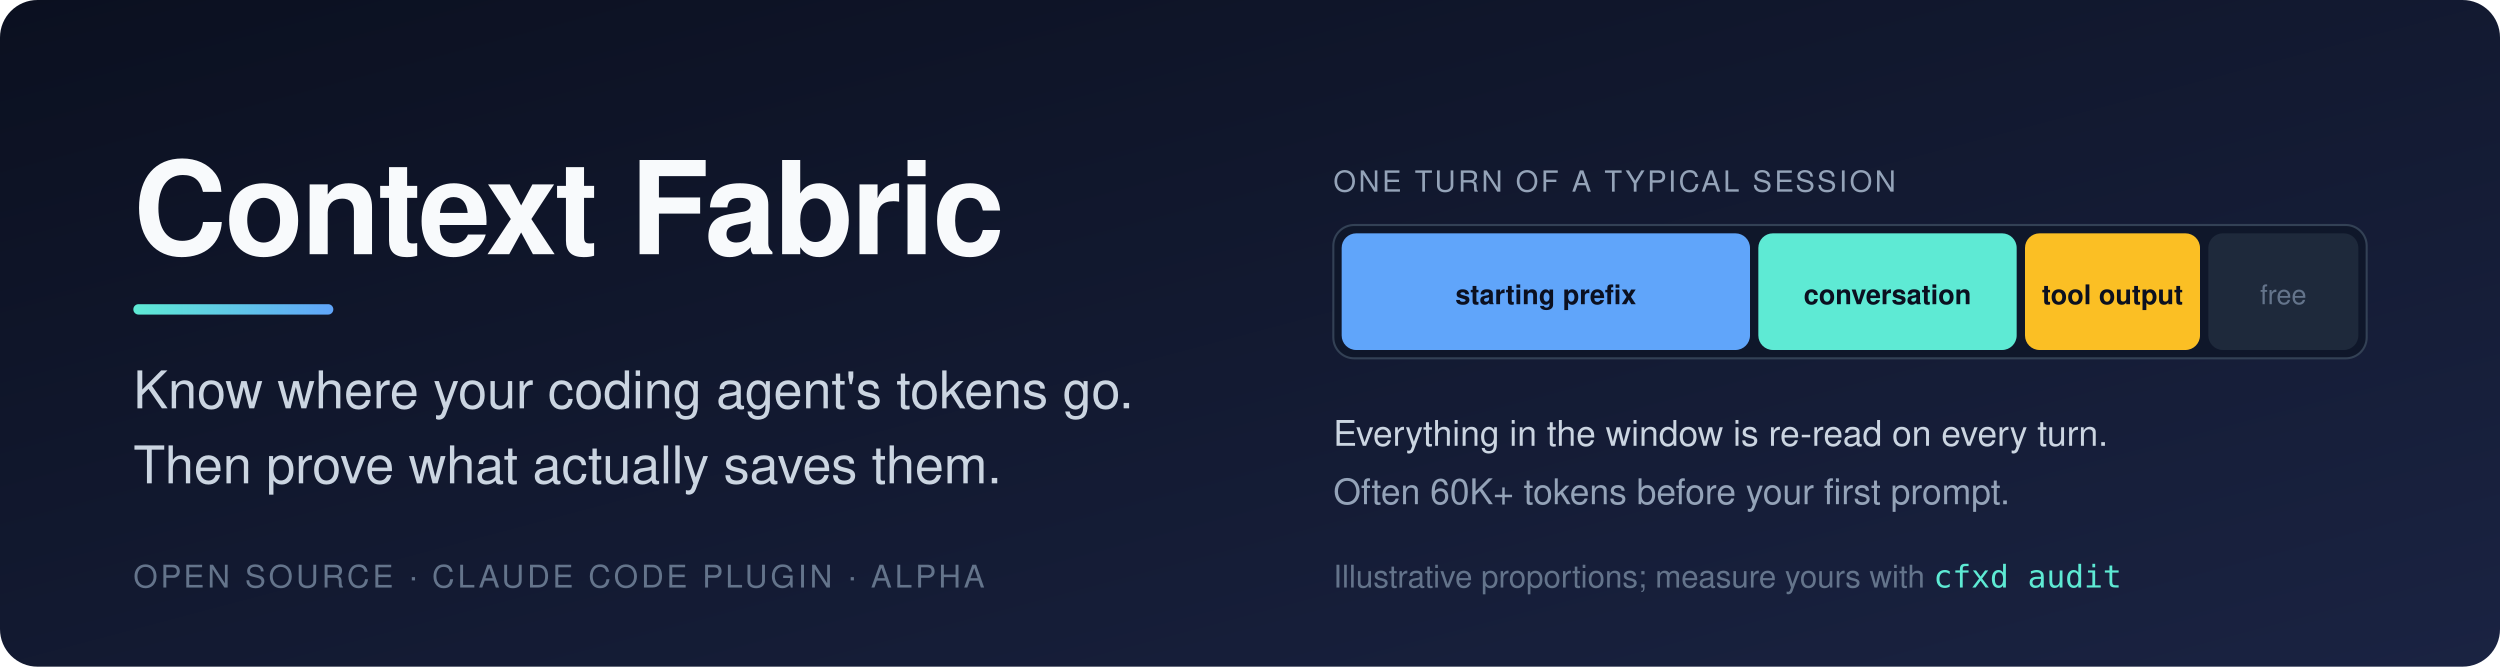
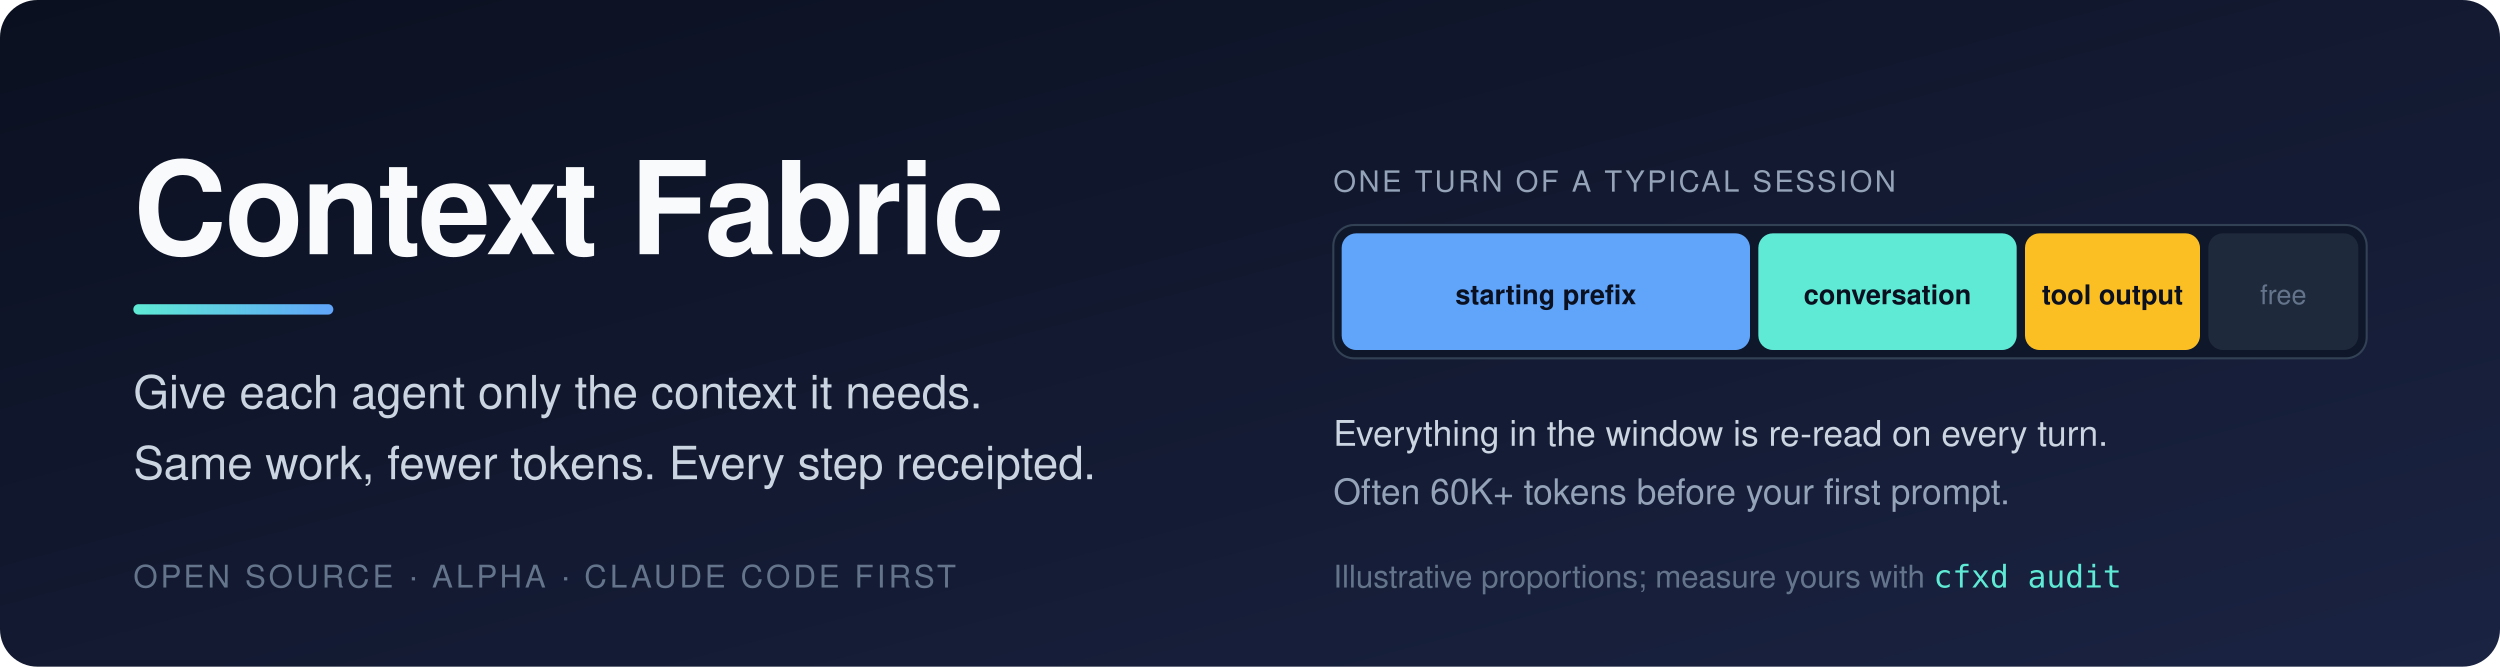
<svg xmlns="http://www.w3.org/2000/svg" viewBox="0 0 1200 320" width="1200" height="320" role="img" aria-labelledby="t d">
  <defs>
    <linearGradient id="bg" x1="0" y1="0" x2="1" y2="1">
      <stop offset="0" stop-color="#0b1020" />
      <stop offset="1" stop-color="#1a2342" />
    </linearGradient>
    <linearGradient id="ac" x1="0" y1="0" x2="1" y2="0">
      <stop offset="0" stop-color="#5eead4" />
      <stop offset="1" stop-color="#60a5fa" />
    </linearGradient>
  </defs>
  <rect width="1200" height="320" rx="18" fill="url(#bg)" />
  <g font-family="'Segoe UI', system-ui, -apple-system, Helvetica, Arial, sans-serif">
    <text x="64" y="122" font-size="62" font-weight="700" fill="#f8fafc" letter-spacing="-1">Context Fabric</text>
    <rect x="64" y="146" width="96" height="5" rx="2.5" fill="url(#ac)" />
-     <text x="64" y="196" font-size="25" fill="#cbd5e1">Know where your coding agent's tokens go.</text>
-     <text x="64" y="232" font-size="25" fill="#cbd5e1">Then prove what actually saves them.</text>
-     <text x="64" y="282" font-size="15" fill="#64748b" letter-spacing="1.5">OPEN SOURCE  ·  CLAUDE CODE PLUGIN  ·  ALPHA</text>
+     <text x="64" y="196" font-size="22" fill="#cbd5e1">Give each agent only the context it needs.</text>
+     <text x="64" y="230" font-size="22" fill="#cbd5e1">Same work, fewer tokens. Every step receipted.</text>
+     <text x="64" y="282" font-size="15" fill="#64748b" letter-spacing="1.5">OPEN SOURCE  ·  ALPHA  ·  CLAUDE CODE FIRST</text>
  </g>
  <g font-family="'Segoe UI', system-ui, -apple-system, Helvetica, Arial, sans-serif" font-size="13" fill="#0b1020" font-weight="600">
    <text x="640" y="92" fill="#94a3b8" font-weight="500" font-size="14" letter-spacing="1.2">ONE TURN OF A TYPICAL SESSION</text>
    <rect x="640" y="108" width="496" height="64" rx="10" fill="#0f172a" stroke="#334155" />
    <rect x="644" y="112" width="196" height="56" rx="7" fill="#60a5fa" />
    <rect x="844" y="112" width="124" height="56" rx="7" fill="#5eead4" />
    <rect x="972" y="112" width="84" height="56" rx="7" fill="#fbbf24" />
    <rect x="1060" y="112" width="72" height="56" rx="7" fill="#1e293b" />
    <text x="742" y="146" text-anchor="middle">starting prefix</text>
    <text x="906" y="146" text-anchor="middle">conversation</text>
    <text x="1014" y="146" text-anchor="middle">tool output</text>
    <text x="1096" y="146" text-anchor="middle" fill="#64748b" font-weight="500">free</text>
  </g>
  <g font-family="'Segoe UI', system-ui, -apple-system, Helvetica, Arial, sans-serif" fill="#cbd5e1">
    <text x="640" y="214" font-size="17">Everything in the window is re-read on every turn.</text>
    <text x="640" y="242" font-size="17" fill="#94a3b8">Often 60K+ tokens before your first prompt.</text>
    <text x="640" y="282" font-size="15" fill="#64748b">Illustrative proportions; measure yours with <tspan fill="#5eead4" font-family="Consolas, 'SF Mono', Menlo, monospace">cfxd audit</tspan>
    </text>
  </g>
</svg>
